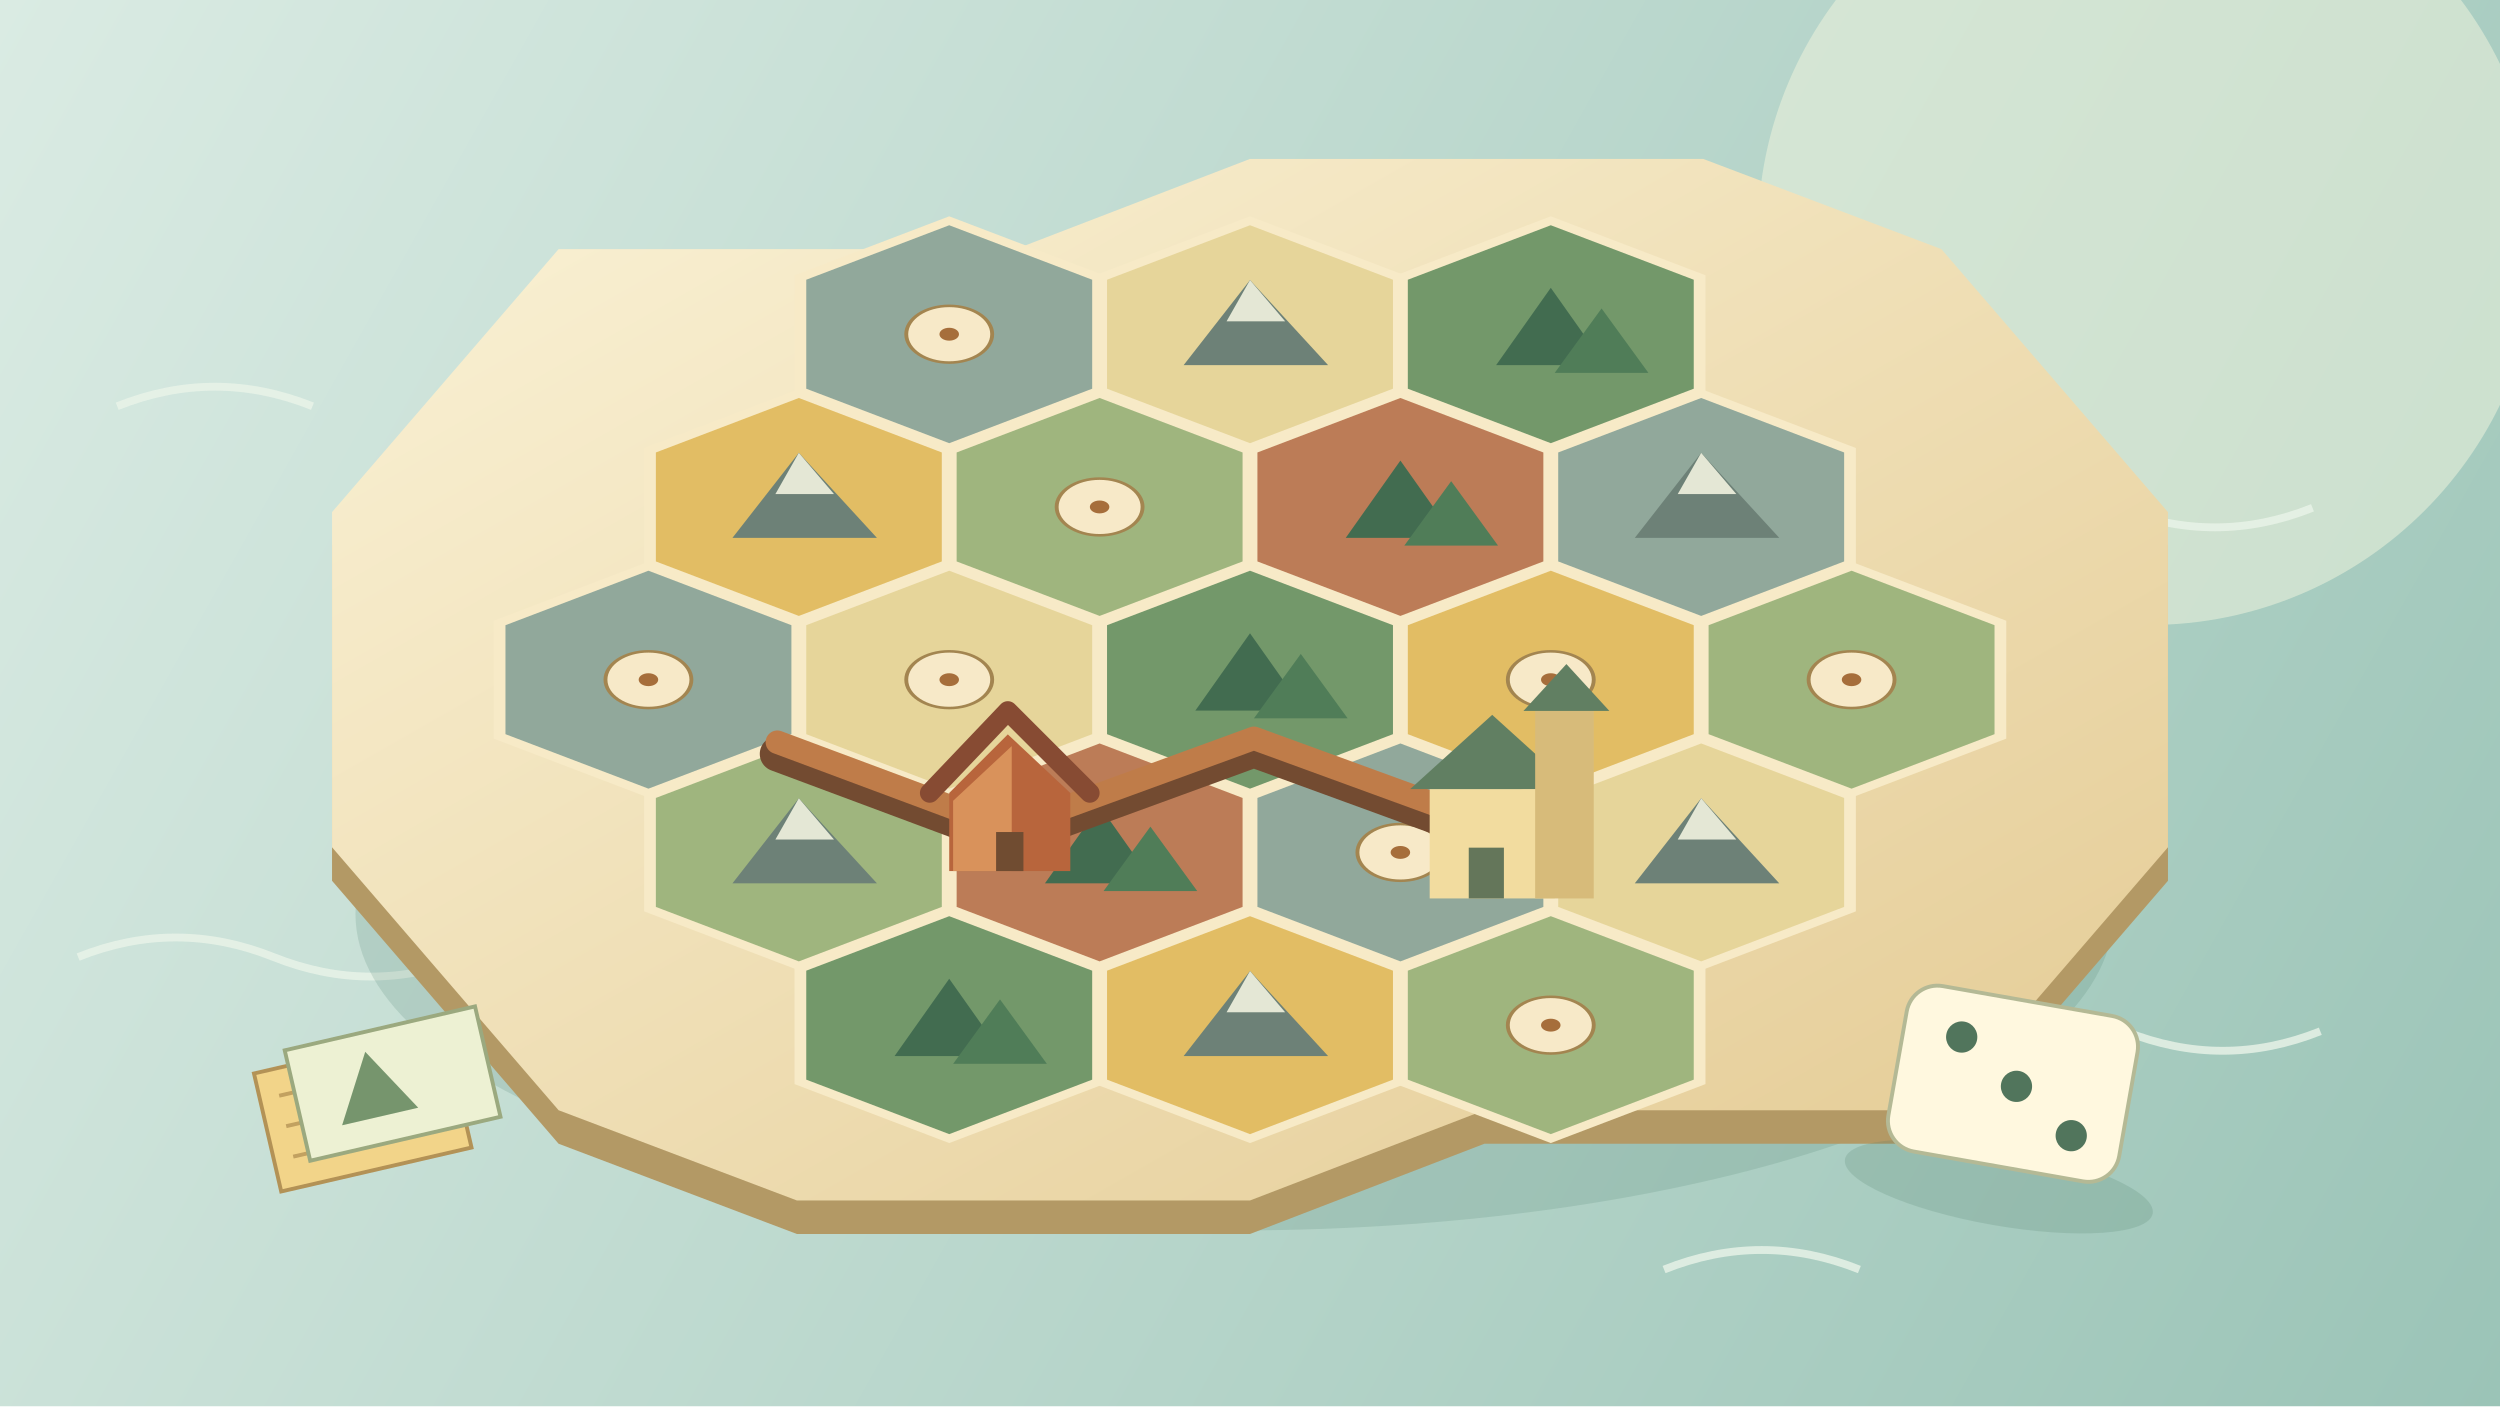
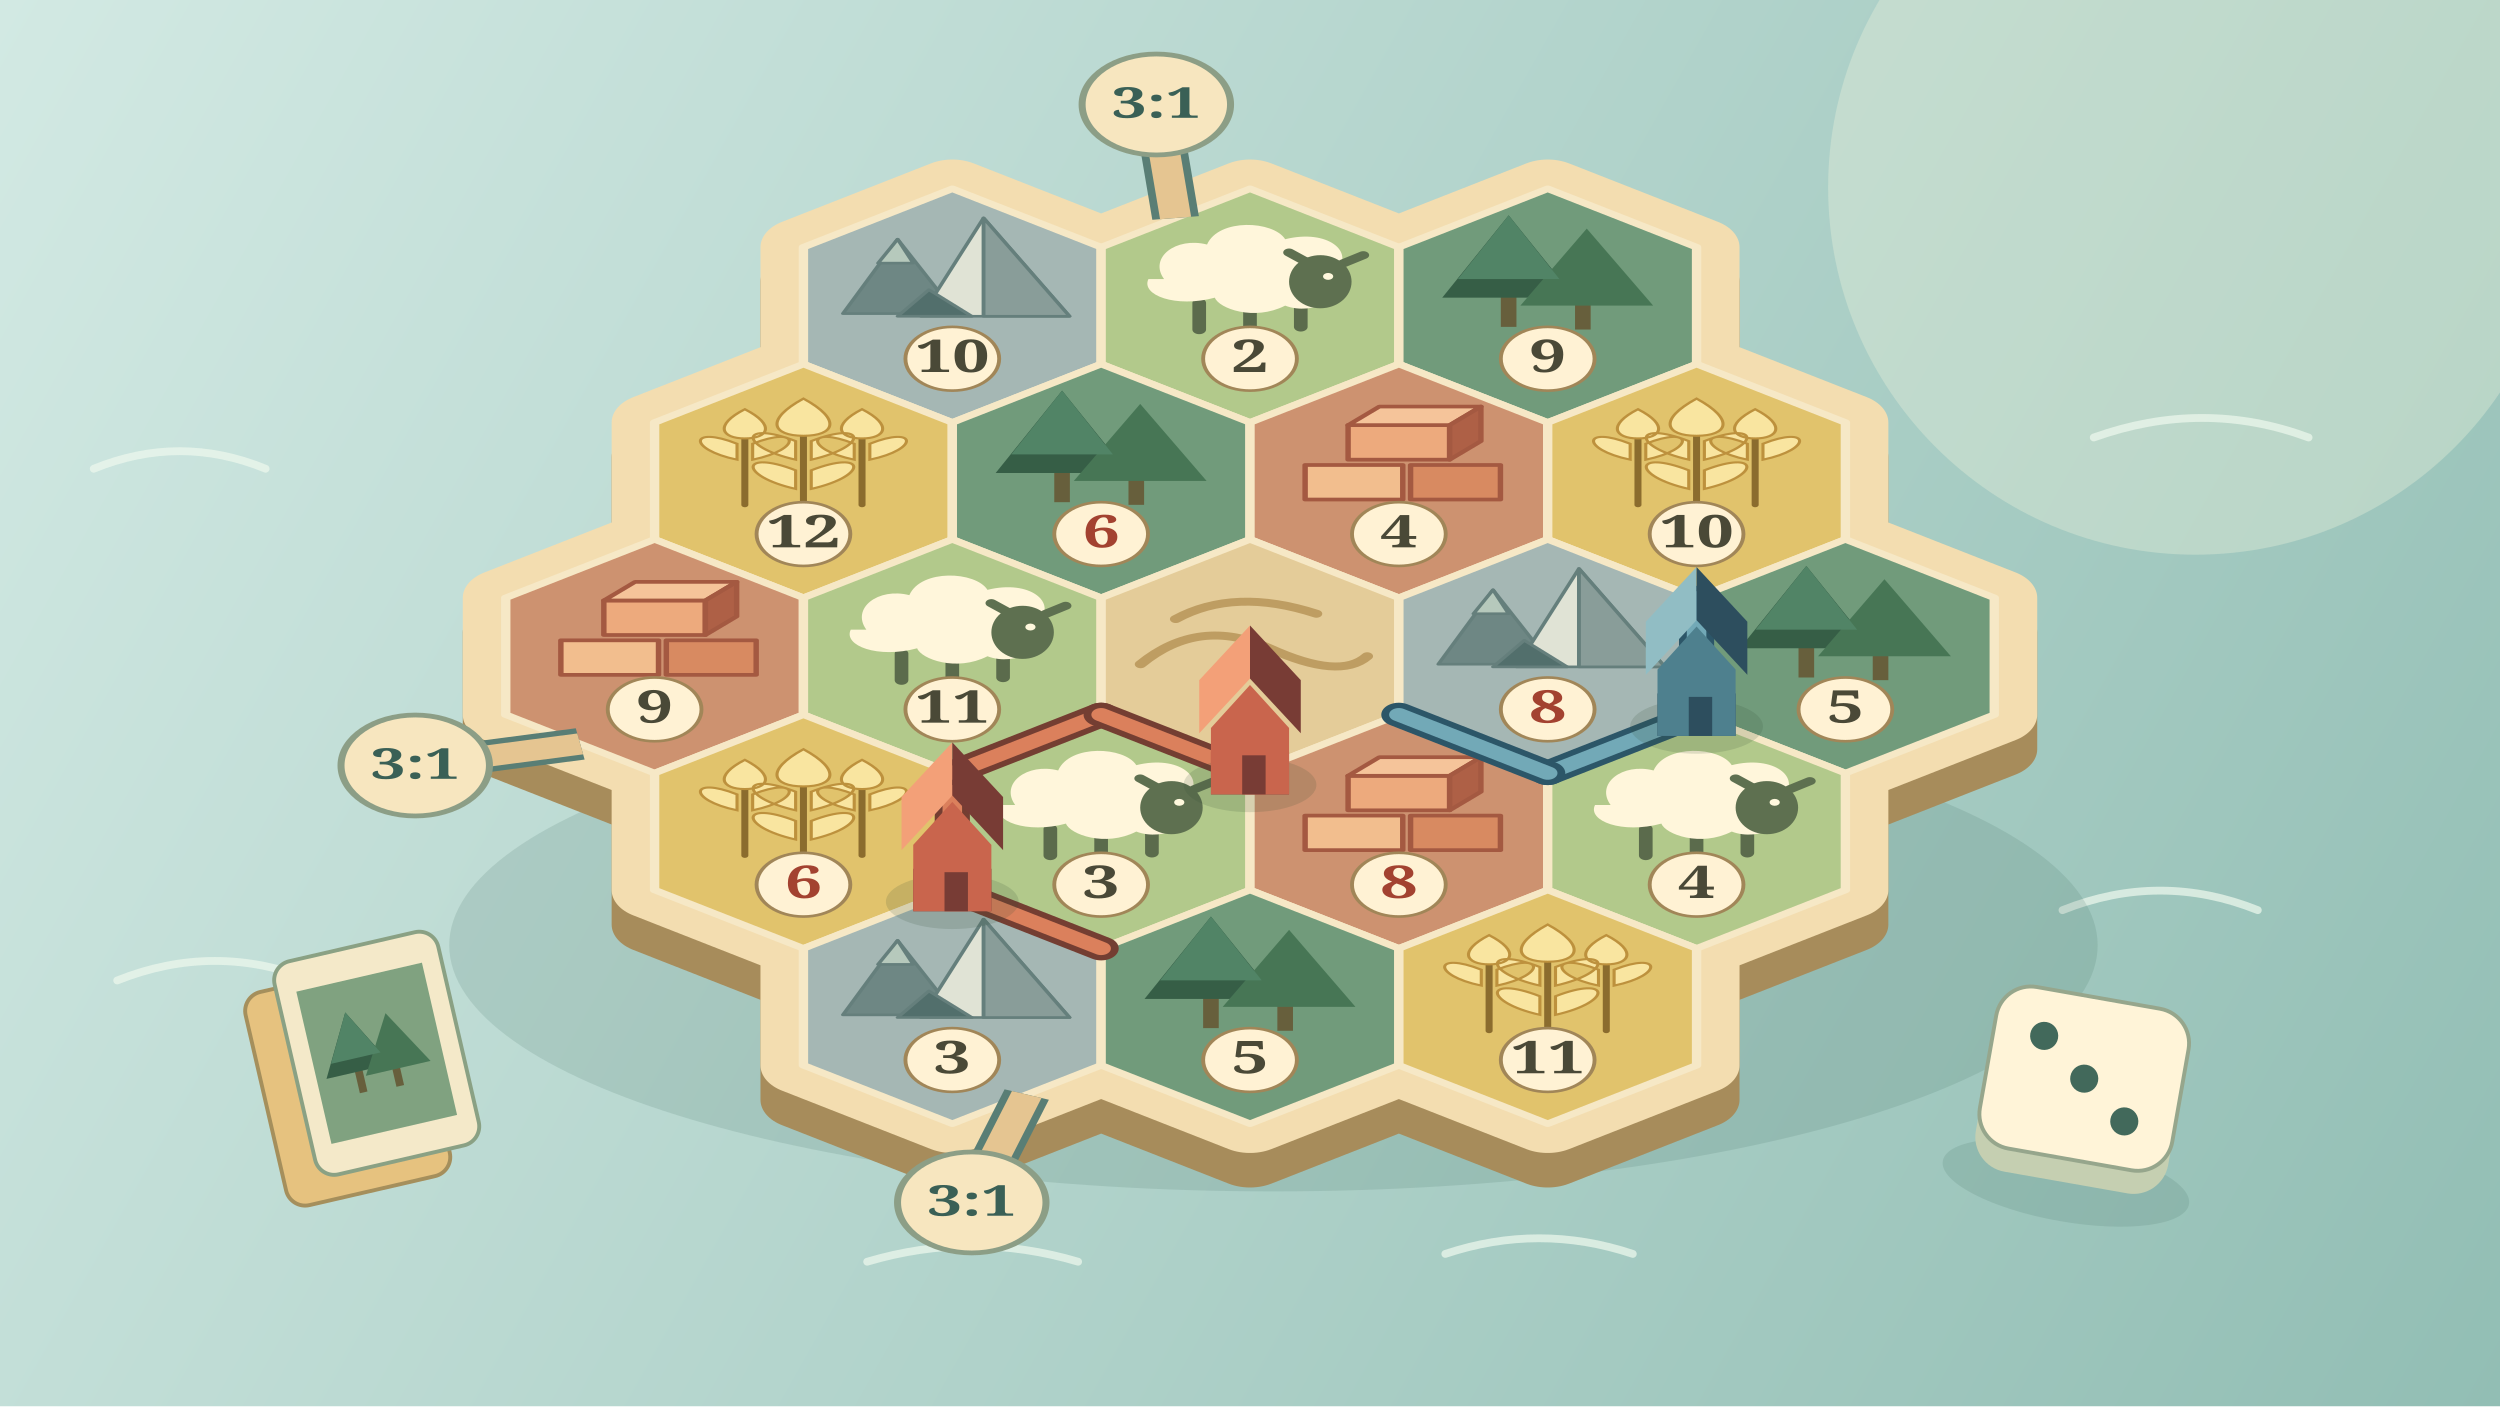
<svg xmlns="http://www.w3.org/2000/svg" width="640" height="360" viewBox="0 0 640 360" fill="none">
  <defs>
    <linearGradient id="sea" x2="640" y2="360" gradientUnits="userSpaceOnUse">
-       <stop stop-color="#daebe3" />
-       <stop offset="1" stop-color="#9bc4b7" />
+       <stop stop-color="#d2e9e3" />
+       <stop offset="1" stop-color="#92beb4" />
    </linearGradient>
-     <linearGradient id="land" y2="1">
-       <stop stop-color="#faf2d6" />
-       <stop offset="1" stop-color="#e4cb94" />
-     </linearGradient>
+     <g id="wood">
+       <path d="M-10 3V18M9 0v19" stroke="#675f3c" stroke-width="4" />
+       <path d="M-27 7-10-24 7 7Z" fill="#365e46" />
+       <path d="M-7 10 10-19 27 10Z" fill="#477655" />
+       <path d="M-23 0-10-24 3 0Z" fill="#518466" />
+     </g>
+     <g id="brick" stroke="#a45941" stroke-width="1.4" stroke-linejoin="round">
+       <path d="M-24 4h25v13h-25Z" fill="#f2be8e" />
+       <path d="M3 4h23v13H3Z" fill="#d88a61" />
+       <path d="M-13-11h26V2h-26Z" fill="#edaa7d" />
+       <path d="m-13-11 8-7h26l-8 7Z" fill="#f5c49a" />
+       <path d="m13-11 8-7v13l-8 7Z" fill="#ae6046" />
+     </g>
+     <g id="sheep">
+       <path d="M-13 9v10M0 11v8M13 6v12" stroke="#5b6b4c" stroke-width="3.5" stroke-linecap="round" />
+       <path d="M-22 0c-4-8 3-16 11-13 3-10 17-9 20-2 11-4 18 5 13 12 4 10-6 17-13 13-8 6-17 1-18-3-10 4-19-1-17-7Z" fill="#fff6db" />
+       <ellipse cx="18" cy="1" rx="8" ry="10" fill="#5e7050" />
+       <path d="m15-6-5-4m14 4 5-3" stroke="#5e7050" stroke-width="3" stroke-linecap="round" />
+       <circle cx="20" cy="-1" r="1.3" fill="#fff8dd" />
+     </g>
+     <g id="wheat" stroke="#8b6c2e" stroke-width="1.8" stroke-linecap="round">
+       <path d="M-15 19V-13M0 18v-35M15 19V-13" />
+       <g fill="#f9e5a0" stroke="#bd913d" stroke-width=".8">
+         <path d="M0-21C-10-13-8-7 0-7 8-7 10-13 0-21Zm-2 16C-16-13-17-3-2 2Zm4 0C16-13 17-3 2 2ZM-2 6C-16-2-17 8-2 13Zm4 0C16-2 17 8 2 13ZM-15-17c-8 6-6 11 0 11 6 0 8-5 0-11Zm-2 13c-12-7-13 2 0 6Zm4 0c12-7 13 2 0 6Zm28-13c-8 6-6 11 0 11 6 0 8-5 0-11ZM13-4C1-11 0-2 13 2Zm4 0c12-7 13 2 0 6Z" />
+       </g>
+     </g>
+     <g id="ore" stroke="#657f7c" stroke-width="1" stroke-linejoin="round">
+       <path d="m-28 13 14-28 15 28Z" fill="#6e8784" />
+       <path d="m-8 14 16-37 22 37Z" fill="#e0e3d5" />
+       <path d="M8-23 8 14h22Z" fill="#899d99" />
+       <path d="m-14-15 4 9h-9Z" fill="#b6c9bc" />
+       <path d="m-14 14 8-10 11 10Z" fill="#526f6c" />
+     </g>
+     <g id="desert">
+       <path d="M-28 13Q-13-5 5 7T30 10M-19-4Q-4-16 17-6" stroke="#be9d62" stroke-width="3" stroke-linecap="round" />
+     </g>
  </defs>
  <path fill="url(#sea)" d="M0 0h640v360H0z" />
-   <circle cx="550" cy="60" r="100" fill="#edf3dc" opacity=".55" />
-   <g stroke="#eaf4e9" stroke-width="2" opacity=".8">
-     <path d="M20 245q25-10 50 0t50 0M494 264q25-10 50 0t50 0M30 104q25-10 50 0M492 130q25-10 50 0t50 0M426 325q25-10 50 0" />
-   </g>
-   <ellipse cx="316" cy="234" rx="225" ry="81" fill="#4e806e" opacity=".19" />
-   <g transform="translate(320 174) scale(1 .66)">
-     <path d="M-235-65-177-167-60-167 0-202 116-202 177-167 235-65 235 65 177 167 60 167 0 202-116 202-177 167-235 65Z" fill="#b39965" transform="translate(0 13)" />
-     <path d="M-235-65-177-167-60-167 0-202 116-202 177-167 235-65 235 65 177 167 60 167 0 202-116 202-177 167-235 65Z" fill="url(#land)" />
-     <polygon points="-38.9,-112.0 -77.0,-90.0 -115.1,-112.0 -115.1,-156.0 -77.0,-178.0 -38.9,-156.0" fill="#91a89b" stroke="#f7eac7" stroke-width="3" />
-     <circle cx="-77.0" cy="-134" r="11" fill="#f7e9c8" stroke="#a38550" />
-     <circle cx="-77.0" cy="-134" r="2.5" fill="#a66e3b" />
-     <polygon points="38.1,-112.0 0.0,-90.0 -38.1,-112.0 -38.1,-156.0 -0.0,-178.0 38.1,-156.0" fill="#e6d59a" stroke="#f7eac7" stroke-width="3" />
-     <path d="M-17.0 -122l17-33 20 33Z" fill="#6d8177" />
-     <path d="M-6.0 -139l6-16 9 16Z" fill="#e4e7d5" />
-     <polygon points="115.1,-112.0 77.0,-90.0 38.9,-112.0 38.9,-156.0 77.0,-178.0 115.1,-156.0" fill="#73986a" stroke="#f7eac7" stroke-width="3" />
-     <path d="M63.0 -122l14-30 14 30Z" fill="#426c50" />
-     <path d="M78.0 -119l12-25 12 25Z" fill="#507d58" />
-     <polygon points="-77.4,-45.0 -115.5,-23.0 -153.6,-45.0 -153.6,-89.0 -115.5,-111.0 -77.4,-89.0" fill="#e2bd64" stroke="#f7eac7" stroke-width="3" />
-     <path d="M-132.5 -55l17-33 20 33Z" fill="#6d8177" />
-     <path d="M-121.5 -72l6-16 9 16Z" fill="#e4e7d5" />
-     <polygon points="-0.4,-45.0 -38.5,-23.0 -76.6,-45.0 -76.6,-89.0 -38.5,-111.0 -0.4,-89.0" fill="#9fb57e" stroke="#f7eac7" stroke-width="3" />
-     <circle cx="-38.5" cy="-67" r="11" fill="#f7e9c8" stroke="#a38550" />
-     <circle cx="-38.5" cy="-67" r="2.5" fill="#a66e3b" />
-     <polygon points="76.6,-45.0 38.5,-23.0 0.4,-45.0 0.4,-89.0 38.5,-111.0 76.6,-89.0" fill="#bc7c57" stroke="#f7eac7" stroke-width="3" />
-     <path d="M24.5 -55l14-30 14 30Z" fill="#426c50" />
-     <path d="M39.5 -52l12-25 12 25Z" fill="#507d58" />
-     <polygon points="153.6,-45.0 115.5,-23.0 77.4,-45.0 77.4,-89.0 115.5,-111.0 153.6,-89.0" fill="#91a89b" stroke="#f7eac7" stroke-width="3" />
-     <path d="M98.5 -55l17-33 20 33Z" fill="#6d8177" />
-     <path d="M109.5 -72l6-16 9 16Z" fill="#e4e7d5" />
-     <polygon points="-115.9,22.0 -154.0,44.0 -192.1,22.0 -192.1,-22.0 -154.0,-44.0 -115.9,-22.0" fill="#91a89b" stroke="#f7eac7" stroke-width="3" />
-     <circle cx="-154.0" cy="0" r="11" fill="#f7e9c8" stroke="#a38550" />
-     <circle cx="-154.0" cy="0" r="2.5" fill="#a66e3b" />
-     <polygon points="-38.9,22.0 -77.0,44.0 -115.1,22.0 -115.1,-22.0 -77.0,-44.0 -38.9,-22.0" fill="#e6d59a" stroke="#f7eac7" stroke-width="3" />
-     <circle cx="-77.0" cy="0" r="11" fill="#f7e9c8" stroke="#a38550" />
-     <circle cx="-77.0" cy="0" r="2.5" fill="#a66e3b" />
-     <polygon points="38.1,22.0 0.0,44.0 -38.1,22.0 -38.1,-22.0 -0.0,-44.0 38.1,-22.0" fill="#73986a" stroke="#f7eac7" stroke-width="3" />
-     <path d="M-14.0 12l14-30 14 30Z" fill="#426c50" />
-     <path d="M1.0 15l12-25 12 25Z" fill="#507d58" />
-     <polygon points="115.1,22.0 77.0,44.0 38.9,22.0 38.9,-22.0 77.0,-44.0 115.1,-22.0" fill="#e2bd64" stroke="#f7eac7" stroke-width="3" />
-     <circle cx="77.0" cy="0" r="11" fill="#f7e9c8" stroke="#a38550" />
-     <circle cx="77.0" cy="0" r="2.5" fill="#a66e3b" />
-     <polygon points="192.1,22.0 154.0,44.0 115.9,22.0 115.9,-22.0 154.0,-44.0 192.1,-22.0" fill="#9fb57e" stroke="#f7eac7" stroke-width="3" />
-     <circle cx="154.0" cy="0" r="11" fill="#f7e9c8" stroke="#a38550" />
-     <circle cx="154.0" cy="0" r="2.5" fill="#a66e3b" />
-     <polygon points="-77.4,89.0 -115.5,111.0 -153.6,89.0 -153.6,45.0 -115.5,23.0 -77.4,45.0" fill="#9fb57e" stroke="#f7eac7" stroke-width="3" />
-     <path d="M-132.5 79l17-33 20 33Z" fill="#6d8177" />
-     <path d="M-121.5 62l6-16 9 16Z" fill="#e4e7d5" />
-     <polygon points="-0.4,89.0 -38.5,111.0 -76.6,89.0 -76.6,45.0 -38.5,23.0 -0.4,45.0" fill="#bc7c57" stroke="#f7eac7" stroke-width="3" />
-     <path d="M-52.5 79l14-30 14 30Z" fill="#426c50" />
-     <path d="M-37.5 82l12-25 12 25Z" fill="#507d58" />
-     <polygon points="76.6,89.0 38.5,111.0 0.4,89.0 0.4,45.0 38.5,23.0 76.6,45.0" fill="#91a89b" stroke="#f7eac7" stroke-width="3" />
-     <circle cx="38.5" cy="67" r="11" fill="#f7e9c8" stroke="#a38550" />
-     <circle cx="38.5" cy="67" r="2.5" fill="#a66e3b" />
-     <polygon points="153.6,89.0 115.5,111.0 77.4,89.0 77.4,45.0 115.5,23.0 153.6,45.0" fill="#e6d59a" stroke="#f7eac7" stroke-width="3" />
-     <path d="M98.5 79l17-33 20 33Z" fill="#6d8177" />
-     <path d="M109.5 62l6-16 9 16Z" fill="#e4e7d5" />
-     <polygon points="-38.9,156.0 -77.0,178.0 -115.1,156.0 -115.1,112.0 -77.0,90.0 -38.9,112.0" fill="#73986a" stroke="#f7eac7" stroke-width="3" />
-     <path d="M-91.0 146l14-30 14 30Z" fill="#426c50" />
-     <path d="M-76.0 149l12-25 12 25Z" fill="#507d58" />
-     <polygon points="38.1,156.0 0.0,178.0 -38.1,156.0 -38.1,112.0 -0.0,90.0 38.1,112.0" fill="#e2bd64" stroke="#f7eac7" stroke-width="3" />
-     <path d="M-17.0 146l17-33 20 33Z" fill="#6d8177" />
-     <path d="M-6.0 129l6-16 9 16Z" fill="#e4e7d5" />
-     <polygon points="115.1,156.0 77.0,178.0 38.9,156.0 38.9,112.0 77.0,90.0 115.1,112.0" fill="#9fb57e" stroke="#f7eac7" stroke-width="3" />
-     <circle cx="77.0" cy="134" r="11" fill="#f7e9c8" stroke="#a38550" />
-     <circle cx="77.0" cy="134" r="2.5" fill="#a66e3b" />
-   </g>
-   <g stroke-linecap="round" stroke-linejoin="round">
-     <path d="m199 193 59 22 63-23 63 23" stroke="#734b31" stroke-width="9" />
-     <path d="m199 190 59 22 63-23 63 23" stroke="#bf7c49" stroke-width="6" />
-     <g transform="translate(258 203)">
-       <path d="M-15 0 0-15 16 0V20H-15Z" fill="#b8653c" />
-       <path d="M-20 0 0-21 21 0" stroke="#874b33" stroke-width="5" />
-       <path d="M-14 2 1-12V20H-14" fill="#d9925b" />
-       <path d="M-3 10H4v10H-3" fill="#704c31" />
-     </g>
-     <g transform="translate(382 206)">
-       <path d="M-16-4h32v28h-32z" fill="#f2dc9f" />
-       <path d="m-21-4 21-19 21 19Z" fill="#617f62" />
-       <path d="M-6 11H3v13h-9" fill="#64765a" />
-       <path d="M11-24h15v48H11Z" fill="#d7bb7a" />
-       <path d="M8-24 19-36 30-24Z" fill="#617f62" />
-     </g>
-   </g>
-   <g transform="translate(515 285) rotate(10)">
-     <ellipse cy="19" rx="40" ry="10" fill="#507e6a" opacity=".2" />
-     <rect x="-31" y="-29" width="60" height="43" rx="8" fill="#fff8df" stroke="#b4b995" />
-     <g fill="#51755c">
-       <circle cx="-16" cy="-17" r="4" />
-       <circle cy="-7" r="4" />
-       <circle cx="16" cy="3" r="4" />
-     </g>
-   </g>
-   <g transform="translate(92 285) rotate(-13)">
-     <path d="M-24-16h50v31h-50z" fill="#f2d489" stroke="#b39256" />
-     <path d="m-19-9 40 0m-40 8h40m-40 8h40" stroke="#c2a160" />
-     <path d="M-15-20h50V9h-50Z" fill="#edf1d3" stroke="#9ba97f" />
-     <path d="m-5 2 10-17 10 17Z" fill="#76956d" />
+   <circle cx="562" cy="48" r="94" fill="#edf3dc" opacity=".35" />
+   <g stroke="#edf8ed" stroke-width="2" stroke-linecap="round" opacity=".72">
+     <path d="M24 120q22-9 44 0m468-8q28-10 55 0M30 251q25-10 50 0m448-18q25-10 50 0M222 323q27-8 54 0m94-2q24-8 48 0" />
+   </g>
+   <ellipse cx="326" cy="242" rx="211" ry="63" fill="#426c60" opacity=".16" />
+   <g transform="translate(320 168) scale(1 .68)">
+     <polygon points="-114.32 -110 -114.32 -154 -76.21 -176 -38.11 -154 0 -176 38.11 -154 76.21 -176 114.32 -154 114.32 -110 152.42 -88 152.42 -44 190.53 -22 190.53 22 152.42 44 152.42 88 114.32 110 114.32 154 76.21 176 38.11 154 0 176 -38.11 154 -76.21 176 -114.32 154 -114.32 110 -152.42 88 -152.42 44 -190.53 22 -190.53 -22 -152.42 -44 -152.42 -88" fill="#a78c5b" stroke="#a78c5b" stroke-width="22" stroke-linejoin="round" transform="translate(0 13)" />
+     <polygon points="-114.32 -110 -114.32 -154 -76.21 -176 -38.11 -154 0 -176 38.11 -154 76.21 -176 114.32 -154 114.32 -110 152.42 -88 152.42 -44 190.53 -22 190.53 22 152.42 44 152.42 88 114.32 110 114.32 154 76.21 176 38.11 154 0 176 -38.11 154 -76.21 176 -114.32 154 -114.32 110 -152.42 88 -152.42 44 -190.53 22 -190.53 -22 -152.42 -44 -152.42 -88" fill="#f3ddb0" stroke="#f3ddb0" stroke-width="22" stroke-linejoin="round" />
+     <g data-resource="ore" data-hex="0,-2">
+       <polygon points="-38.11 -154 -38.11 -110 -76.21 -88 -114.32 -110 -114.32 -154 -76.21 -176" fill="#a5b7b4" stroke="#f6e8c6" stroke-width="2.4" stroke-linejoin="round" />
+       <use href="#ore" transform="translate(-76.21 -142)" />
+       <g transform="translate(-76.21 -112)">
+         <circle r="12" fill="#fff2d4" stroke="#a18658" stroke-width="1" />
+         <text y="5" text-anchor="middle" font-family="Georgia,serif" font-weight="bold" font-size="17" fill="#4a4937">10</text>
+       </g>
+     </g>
+     <g data-resource="sheep" data-hex="1,-2">
+       <polygon points="38.11 -154 38.11 -110 0 -88 -38.11 -110 -38.11 -154 0 -176" fill="#b2c98b" stroke="#f6e8c6" stroke-width="2.4" stroke-linejoin="round" />
+       <use href="#sheep" transform="translate(0 -142)" />
+       <g transform="translate(0 -112)">
+         <circle r="12" fill="#fff2d4" stroke="#a18658" stroke-width="1" />
+         <text y="5" text-anchor="middle" font-family="Georgia,serif" font-weight="bold" font-size="17" fill="#4a4937">2</text>
+       </g>
+     </g>
+     <g data-resource="wood" data-hex="2,-2">
+       <polygon points="114.32 -154 114.32 -110 76.21 -88 38.11 -110 38.11 -154 76.21 -176" fill="#719b7b" stroke="#f6e8c6" stroke-width="2.4" stroke-linejoin="round" />
+       <use href="#wood" transform="translate(76.21 -142)" />
+       <g transform="translate(76.21 -112)">
+         <circle r="12" fill="#fff2d4" stroke="#a18658" stroke-width="1" />
+         <text y="5" text-anchor="middle" font-family="Georgia,serif" font-weight="bold" font-size="17" fill="#4a4937">9</text>
+       </g>
+     </g>
+     <g data-resource="wheat" data-hex="-1,-1">
+       <polygon points="-76.21 -88 -76.21 -44 -114.32 -22 -152.42 -44 -152.42 -88 -114.32 -110" fill="#e1c36c" stroke="#f6e8c6" stroke-width="2.4" stroke-linejoin="round" />
+       <use href="#wheat" transform="translate(-114.32 -76)" />
+       <g transform="translate(-114.32 -46)">
+         <circle r="12" fill="#fff2d4" stroke="#a18658" stroke-width="1" />
+         <text y="5" text-anchor="middle" font-family="Georgia,serif" font-weight="bold" font-size="17" fill="#4a4937">12</text>
+       </g>
+     </g>
+     <g data-resource="wood" data-hex="0,-1">
+       <polygon points="0 -88 0 -44 -38.11 -22 -76.21 -44 -76.21 -88 -38.11 -110" fill="#719b7b" stroke="#f6e8c6" stroke-width="2.4" stroke-linejoin="round" />
+       <use href="#wood" transform="translate(-38.11 -76)" />
+       <g transform="translate(-38.11 -46)">
+         <circle r="12" fill="#fff2d4" stroke="#a18658" stroke-width="1" />
+         <text y="5" text-anchor="middle" font-family="Georgia,serif" font-weight="bold" font-size="17" fill="#a34230">6</text>
+       </g>
+     </g>
+     <g data-resource="brick" data-hex="1,-1">
+       <polygon points="76.21 -88 76.21 -44 38.11 -22 0 -44 0 -88 38.11 -110" fill="#cd9270" stroke="#f6e8c6" stroke-width="2.4" stroke-linejoin="round" />
+       <use href="#brick" transform="translate(38.11 -76)" />
+       <g transform="translate(38.11 -46)">
+         <circle r="12" fill="#fff2d4" stroke="#a18658" stroke-width="1" />
+         <text y="5" text-anchor="middle" font-family="Georgia,serif" font-weight="bold" font-size="17" fill="#4a4937">4</text>
+       </g>
+     </g>
+     <g data-resource="wheat" data-hex="2,-1">
+       <polygon points="152.42 -88 152.42 -44 114.32 -22 76.21 -44 76.21 -88 114.32 -110" fill="#e1c36c" stroke="#f6e8c6" stroke-width="2.4" stroke-linejoin="round" />
+       <use href="#wheat" transform="translate(114.32 -76)" />
+       <g transform="translate(114.32 -46)">
+         <circle r="12" fill="#fff2d4" stroke="#a18658" stroke-width="1" />
+         <text y="5" text-anchor="middle" font-family="Georgia,serif" font-weight="bold" font-size="17" fill="#4a4937">10</text>
+       </g>
+     </g>
+     <g data-resource="brick" data-hex="-2,0">
+       <polygon points="-114.32 -22 -114.32 22 -152.42 44 -190.53 22 -190.53 -22 -152.42 -44" fill="#cd9270" stroke="#f6e8c6" stroke-width="2.4" stroke-linejoin="round" />
+       <use href="#brick" transform="translate(-152.42 -10)" />
+       <g transform="translate(-152.42 20)">
+         <circle r="12" fill="#fff2d4" stroke="#a18658" stroke-width="1" />
+         <text y="5" text-anchor="middle" font-family="Georgia,serif" font-weight="bold" font-size="17" fill="#4a4937">9</text>
+       </g>
+     </g>
+     <g data-resource="sheep" data-hex="-1,0">
+       <polygon points="-38.11 -22 -38.11 22 -76.21 44 -114.32 22 -114.32 -22 -76.21 -44" fill="#b2c98b" stroke="#f6e8c6" stroke-width="2.4" stroke-linejoin="round" />
+       <use href="#sheep" transform="translate(-76.21 -10)" />
+       <g transform="translate(-76.21 20)">
+         <circle r="12" fill="#fff2d4" stroke="#a18658" stroke-width="1" />
+         <text y="5" text-anchor="middle" font-family="Georgia,serif" font-weight="bold" font-size="17" fill="#4a4937">11</text>
+       </g>
+     </g>
+     <g data-resource="desert" data-hex="0,0">
+       <polygon points="38.11 -22 38.11 22 0 44 -38.11 22 -38.11 -22 0 -44" fill="#e4cc99" stroke="#f6e8c6" stroke-width="2.4" stroke-linejoin="round" />
+       <use href="#desert" transform="translate(0 -10)" />
+     </g>
+     <g data-resource="ore" data-hex="1,0">
+       <polygon points="114.32 -22 114.32 22 76.21 44 38.11 22 38.11 -22 76.21 -44" fill="#a5b7b4" stroke="#f6e8c6" stroke-width="2.4" stroke-linejoin="round" />
+       <use href="#ore" transform="translate(76.21 -10)" />
+       <g transform="translate(76.21 20)">
+         <circle r="12" fill="#fff2d4" stroke="#a18658" stroke-width="1" />
+         <text y="5" text-anchor="middle" font-family="Georgia,serif" font-weight="bold" font-size="17" fill="#a34230">8</text>
+       </g>
+     </g>
+     <g data-resource="wood" data-hex="2,0">
+       <polygon points="190.53 -22 190.53 22 152.42 44 114.32 22 114.32 -22 152.42 -44" fill="#719b7b" stroke="#f6e8c6" stroke-width="2.4" stroke-linejoin="round" />
+       <use href="#wood" transform="translate(152.42 -10)" />
+       <g transform="translate(152.42 20)">
+         <circle r="12" fill="#fff2d4" stroke="#a18658" stroke-width="1" />
+         <text y="5" text-anchor="middle" font-family="Georgia,serif" font-weight="bold" font-size="17" fill="#4a4937">5</text>
+       </g>
+     </g>
+     <g data-resource="wheat" data-hex="-2,1">
+       <polygon points="-76.21 44 -76.21 88 -114.32 110 -152.42 88 -152.42 44 -114.32 22" fill="#e1c36c" stroke="#f6e8c6" stroke-width="2.4" stroke-linejoin="round" />
+       <use href="#wheat" transform="translate(-114.32 56)" />
+       <g transform="translate(-114.32 86)">
+         <circle r="12" fill="#fff2d4" stroke="#a18658" stroke-width="1" />
+         <text y="5" text-anchor="middle" font-family="Georgia,serif" font-weight="bold" font-size="17" fill="#a34230">6</text>
+       </g>
+     </g>
+     <g data-resource="sheep" data-hex="-1,1">
+       <polygon points="0 44 0 88 -38.11 110 -76.21 88 -76.21 44 -38.11 22" fill="#b2c98b" stroke="#f6e8c6" stroke-width="2.4" stroke-linejoin="round" />
+       <use href="#sheep" transform="translate(-38.11 56)" />
+       <g transform="translate(-38.11 86)">
+         <circle r="12" fill="#fff2d4" stroke="#a18658" stroke-width="1" />
+         <text y="5" text-anchor="middle" font-family="Georgia,serif" font-weight="bold" font-size="17" fill="#4a4937">3</text>
+       </g>
+     </g>
+     <g data-resource="brick" data-hex="0,1">
+       <polygon points="76.21 44 76.21 88 38.11 110 0 88 0 44 38.11 22" fill="#cd9270" stroke="#f6e8c6" stroke-width="2.4" stroke-linejoin="round" />
+       <use href="#brick" transform="translate(38.11 56)" />
+       <g transform="translate(38.11 86)">
+         <circle r="12" fill="#fff2d4" stroke="#a18658" stroke-width="1" />
+         <text y="5" text-anchor="middle" font-family="Georgia,serif" font-weight="bold" font-size="17" fill="#a34230">8</text>
+       </g>
+     </g>
+     <g data-resource="sheep" data-hex="1,1">
+       <polygon points="152.42 44 152.42 88 114.32 110 76.21 88 76.21 44 114.32 22" fill="#b2c98b" stroke="#f6e8c6" stroke-width="2.4" stroke-linejoin="round" />
+       <use href="#sheep" transform="translate(114.32 56)" />
+       <g transform="translate(114.32 86)">
+         <circle r="12" fill="#fff2d4" stroke="#a18658" stroke-width="1" />
+         <text y="5" text-anchor="middle" font-family="Georgia,serif" font-weight="bold" font-size="17" fill="#4a4937">4</text>
+       </g>
+     </g>
+     <g data-resource="ore" data-hex="-2,2">
+       <polygon points="-38.11 110 -38.11 154 -76.21 176 -114.32 154 -114.32 110 -76.21 88" fill="#a5b7b4" stroke="#f6e8c6" stroke-width="2.4" stroke-linejoin="round" />
+       <use href="#ore" transform="translate(-76.21 122)" />
+       <g transform="translate(-76.21 152)">
+         <circle r="12" fill="#fff2d4" stroke="#a18658" stroke-width="1" />
+         <text y="5" text-anchor="middle" font-family="Georgia,serif" font-weight="bold" font-size="17" fill="#4a4937">3</text>
+       </g>
+     </g>
+     <g data-resource="wood" data-hex="-1,2">
+       <polygon points="38.11 110 38.11 154 0 176 -38.11 154 -38.11 110 0 88" fill="#719b7b" stroke="#f6e8c6" stroke-width="2.4" stroke-linejoin="round" />
+       <use href="#wood" transform="translate(0 122)" />
+       <g transform="translate(0 152)">
+         <circle r="12" fill="#fff2d4" stroke="#a18658" stroke-width="1" />
+         <text y="5" text-anchor="middle" font-family="Georgia,serif" font-weight="bold" font-size="17" fill="#4a4937">5</text>
+       </g>
+     </g>
+     <g data-resource="wheat" data-hex="0,2">
+       <polygon points="114.32 110 114.32 154 76.21 176 38.11 154 38.11 110 76.21 88" fill="#e1c36c" stroke="#f6e8c6" stroke-width="2.4" stroke-linejoin="round" />
+       <use href="#wheat" transform="translate(76.21 122)" />
+       <g transform="translate(76.21 152)">
+         <circle r="12" fill="#fff2d4" stroke="#a18658" stroke-width="1" />
+         <text y="5" text-anchor="middle" font-family="Georgia,serif" font-weight="bold" font-size="17" fill="#4a4937">11</text>
+       </g>
+     </g>
+     <g data-port="3:1">
+       <path d="M-19.05 -165 -23.98 -207.72" stroke="#597e75" stroke-width="12" />
+       <path d="M-19.05 -165 -23.98 -207.72" stroke="#e5c591" stroke-width="8" />
+       <g transform="translate(-23.98 -207.72)">
+         <circle r="19" fill="#f7e6bf" stroke="#8c9e86" stroke-width="1.8" />
+         <text y="5" font-family="Georgia,serif" font-weight="bold" font-size="16" text-anchor="middle" fill="#3a6056">3:1</text>
+       </g>
+     </g>
+     <g data-port="3:1">
+       <path d="M-171.47 33 -213.7 41.13" stroke="#597e75" stroke-width="12" />
+       <path d="M-171.47 33 -213.7 41.13" stroke="#e5c591" stroke-width="8" />
+       <g transform="translate(-213.7 41.13)">
+         <circle r="19" fill="#f7e6bf" stroke="#8c9e86" stroke-width="1.8" />
+         <text y="5" font-family="Georgia,serif" font-weight="bold" font-size="16" text-anchor="middle" fill="#3a6056">3:1</text>
+       </g>
+     </g>
+     <g data-port="3:1">
+       <path d="M-57.16 165 -71.23 205.63" stroke="#597e75" stroke-width="12" />
+       <path d="M-57.16 165 -71.23 205.63" stroke="#e5c591" stroke-width="8" />
+       <g transform="translate(-71.23 205.63)">
+         <circle r="19" fill="#f7e6bf" stroke="#8c9e86" stroke-width="1.8" />
+         <text y="5" font-family="Georgia,serif" font-weight="bold" font-size="16" text-anchor="middle" fill="#3a6056">3:1</text>
+       </g>
+     </g>
+     <g data-road="red" data-start="-38.11 110" data-end="-76.21 88">
+       <path d="M-38.11 110 -76.21 88" stroke="#743e32" stroke-width="9" stroke-linecap="round" />
+       <path d="M-38.11 110 -76.21 88" stroke="#db805c" stroke-width="5" stroke-linecap="round" />
+     </g>
+     <g data-road="red" data-start="-76.21 88" data-end="-76.21 44">
+       <path d="M-76.21 88 -76.21 44" stroke="#743e32" stroke-width="9" stroke-linecap="round" />
+       <path d="M-76.21 88 -76.21 44" stroke="#db805c" stroke-width="5" stroke-linecap="round" />
+     </g>
+     <g data-road="red" data-start="-76.21 44" data-end="-38.11 22">
+       <path d="M-76.21 44 -38.11 22" stroke="#743e32" stroke-width="9" stroke-linecap="round" />
+       <path d="M-76.21 44 -38.11 22" stroke="#db805c" stroke-width="5" stroke-linecap="round" />
+     </g>
+     <g data-road="red" data-start="-38.11 22" data-end="0 44">
+       <path d="M-38.11 22 0 44" stroke="#743e32" stroke-width="9" stroke-linecap="round" />
+       <path d="M-38.11 22 0 44" stroke="#db805c" stroke-width="5" stroke-linecap="round" />
+     </g>
+     <g data-road="blue" data-start="114.32 -22" data-end="114.32 22">
+       <path d="M114.32 -22 114.32 22" stroke="#2c5668" stroke-width="9" stroke-linecap="round" />
+       <path d="M114.32 -22 114.32 22" stroke="#72a9b7" stroke-width="5" stroke-linecap="round" />
+     </g>
+     <g data-road="blue" data-start="114.32 22" data-end="76.21 44">
+       <path d="M114.32 22 76.21 44" stroke="#2c5668" stroke-width="9" stroke-linecap="round" />
+       <path d="M114.32 22 76.21 44" stroke="#72a9b7" stroke-width="5" stroke-linecap="round" />
+     </g>
+     <g data-road="blue" data-start="76.21 44" data-end="38.11 22">
+       <path d="M76.21 44 38.11 22" stroke="#2c5668" stroke-width="9" stroke-linecap="round" />
+       <path d="M76.21 44 38.11 22" stroke="#72a9b7" stroke-width="5" stroke-linecap="round" />
+     </g>
+   </g>
+   <g data-building="blue" data-anchor="114.32 22">
+     <ellipse cx="434.32" cy="185.96" rx="17" ry="7" fill="#304c35" opacity=".16" />
+     <path d="M424.32 177.52 444.32 177.52 444.32 188.4 424.32 188.4Z" fill="#2d4e5e" />
+     <path d="M424.32 188.4 444.32 188.4 444.32 171.4 434.32 160.4 424.32 171.4Z" fill="#4e808e" />
+     <path d="M444.32 188.4 444.32 177.52 444.32 160.52 444.32 171.4Z" fill="#315d70" />
+     <path d="M421.32 172.76 434.32 158.76 434.32 145.16 421.32 159.16Z" fill="#91bdc4" />
+     <path d="M434.32 158.76 447.32 172.76 447.32 159.16 434.32 145.16Z" fill="#2d4e5e" />
+     <path d="M432.32 188.4 438.32 188.4 438.32 178.4 432.32 178.4Z" fill="#2d4e5e" />
+   </g>
+   <g data-building="red" data-anchor="0 44">
+     <ellipse cx="320" cy="200.92" rx="17" ry="7" fill="#304c35" opacity=".16" />
+     <path d="M310 192.48 330 192.48 330 203.36 310 203.36Z" fill="#783c35" />
+     <path d="M310 203.36 330 203.36 330 186.36 320 175.36 310 186.36Z" fill="#c9654d" />
+     <path d="M330 203.36 330 192.48 330 175.48 330 186.36Z" fill="#9b4439" />
+     <path d="M307 187.72 320 173.72 320 160.12 307 174.12Z" fill="#f3a078" />
+     <path d="M320 173.72 333 187.72 333 174.12 320 160.12Z" fill="#783c35" />
+     <path d="M318 203.36 324 203.36 324 193.36 318 193.36Z" fill="#783c35" />
+   </g>
+   <g data-building="red" data-anchor="-76.21 88">
+     <ellipse cx="243.79" cy="230.84" rx="17" ry="7" fill="#304c35" opacity=".16" />
+     <path d="M233.79 222.4 253.79 222.4 253.79 233.28 233.79 233.28Z" fill="#783c35" />
+     <path d="M233.79 233.28 253.79 233.28 253.79 216.28 243.79 205.28 233.79 216.28Z" fill="#c9654d" />
+     <path d="M253.79 233.28 253.79 222.4 253.79 205.4 253.79 216.28Z" fill="#9b4439" />
+     <path d="M230.79 217.64 243.79 203.64 243.79 190.04 230.79 204.04Z" fill="#f3a078" />
+     <path d="M243.79 203.64 256.79 217.64 256.79 204.04 243.79 190.04Z" fill="#783c35" />
+     <path d="M241.79 233.28 247.79 233.28 247.79 223.28 241.79 223.28Z" fill="#783c35" />
+   </g>
+   <g transform="translate(532 285) rotate(10)">
+     <ellipse cy="18" rx="32" ry="10" fill="#426c60" opacity=".16" />
+     <rect x="-25" y="-26" width="50" height="44" rx="9" fill="#c5cfb1" />
+     <rect x="-25" y="-30" width="50" height="42" rx="9" fill="#fff4d8" stroke="#96a68c" />
+     <g fill="#42695b">
+       <circle cx="-12" cy="-18" r="3.6" />
+       <circle cy="-9" r="3.6" />
+       <circle cx="12" r="3.6" />
+     </g>
+   </g>
+   <g transform="translate(91 275) rotate(-13)">
+     <rect x="-24" y="-26" width="43" height="56" rx="5" fill="#e6c27f" stroke="#a58f5c" />
+     <rect x="-15" y="-32" width="43" height="56" rx="5" fill="#f4e9c9" stroke="#8aa184" />
+     <path d="M-10 16V-24h33v40Z" fill="#80a280" />
+     <use href="#wood" transform="translate(6 -4) scale(.5)" />
  </g>
</svg>
